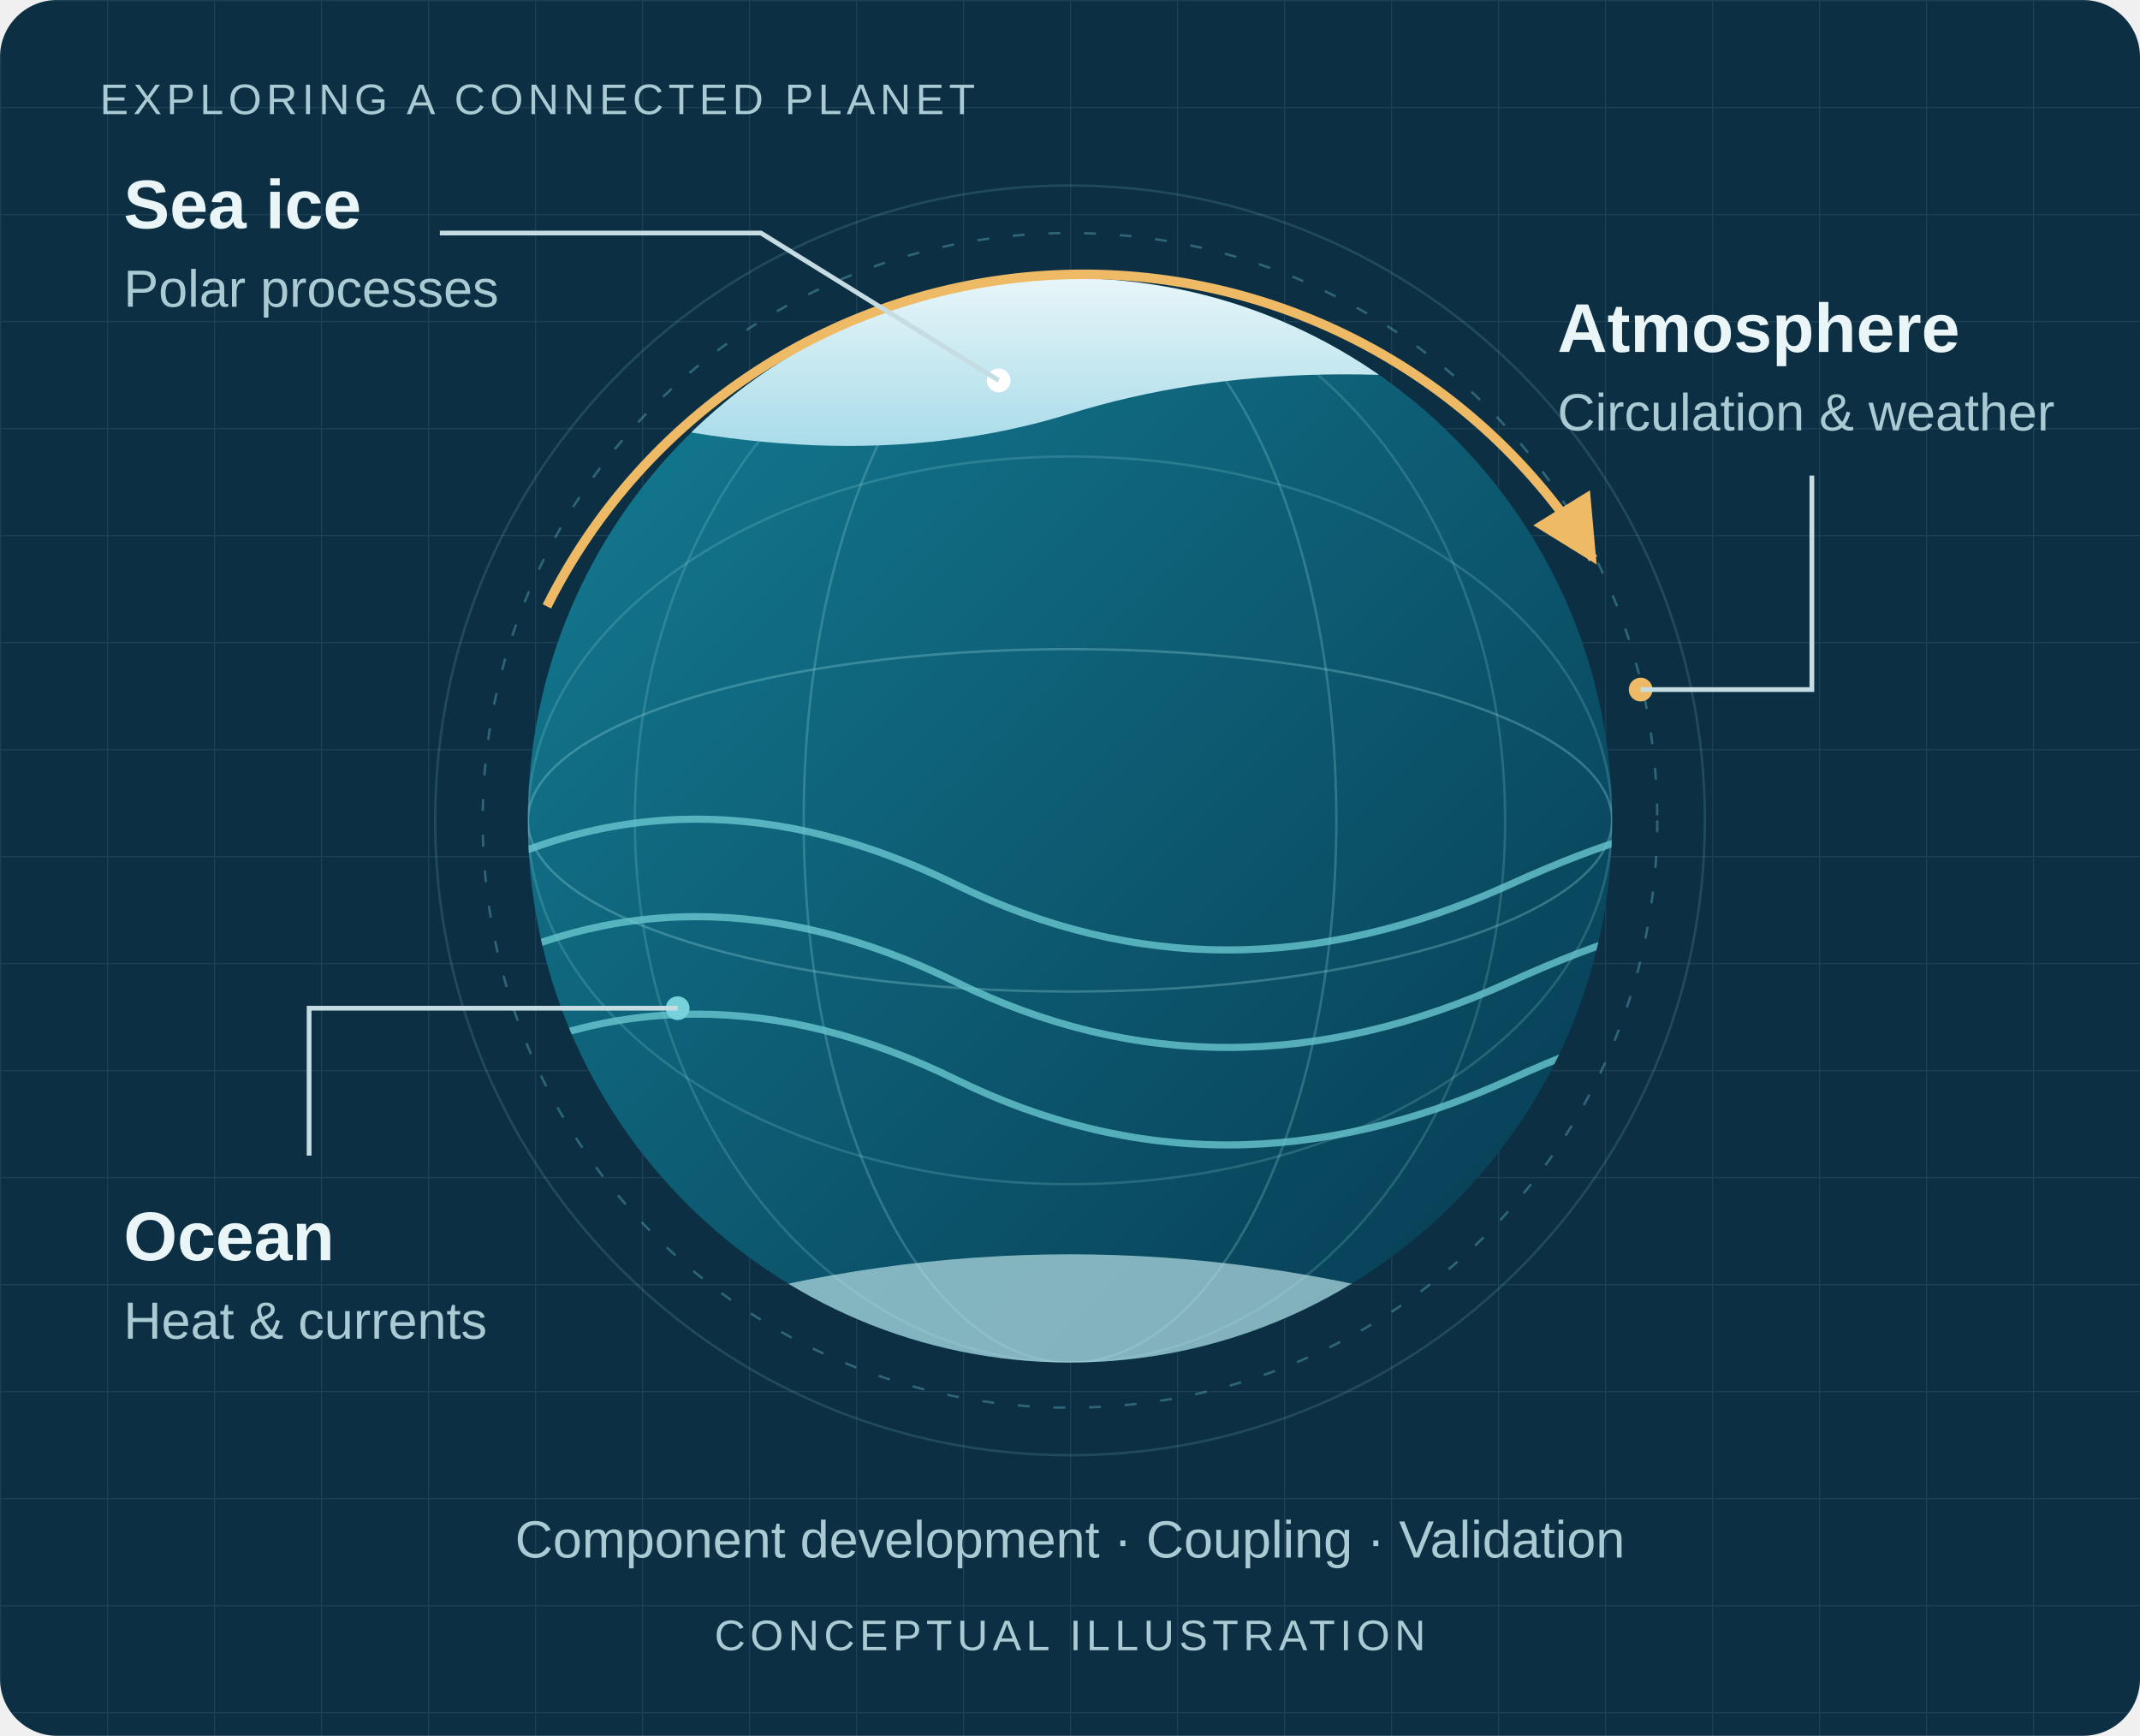
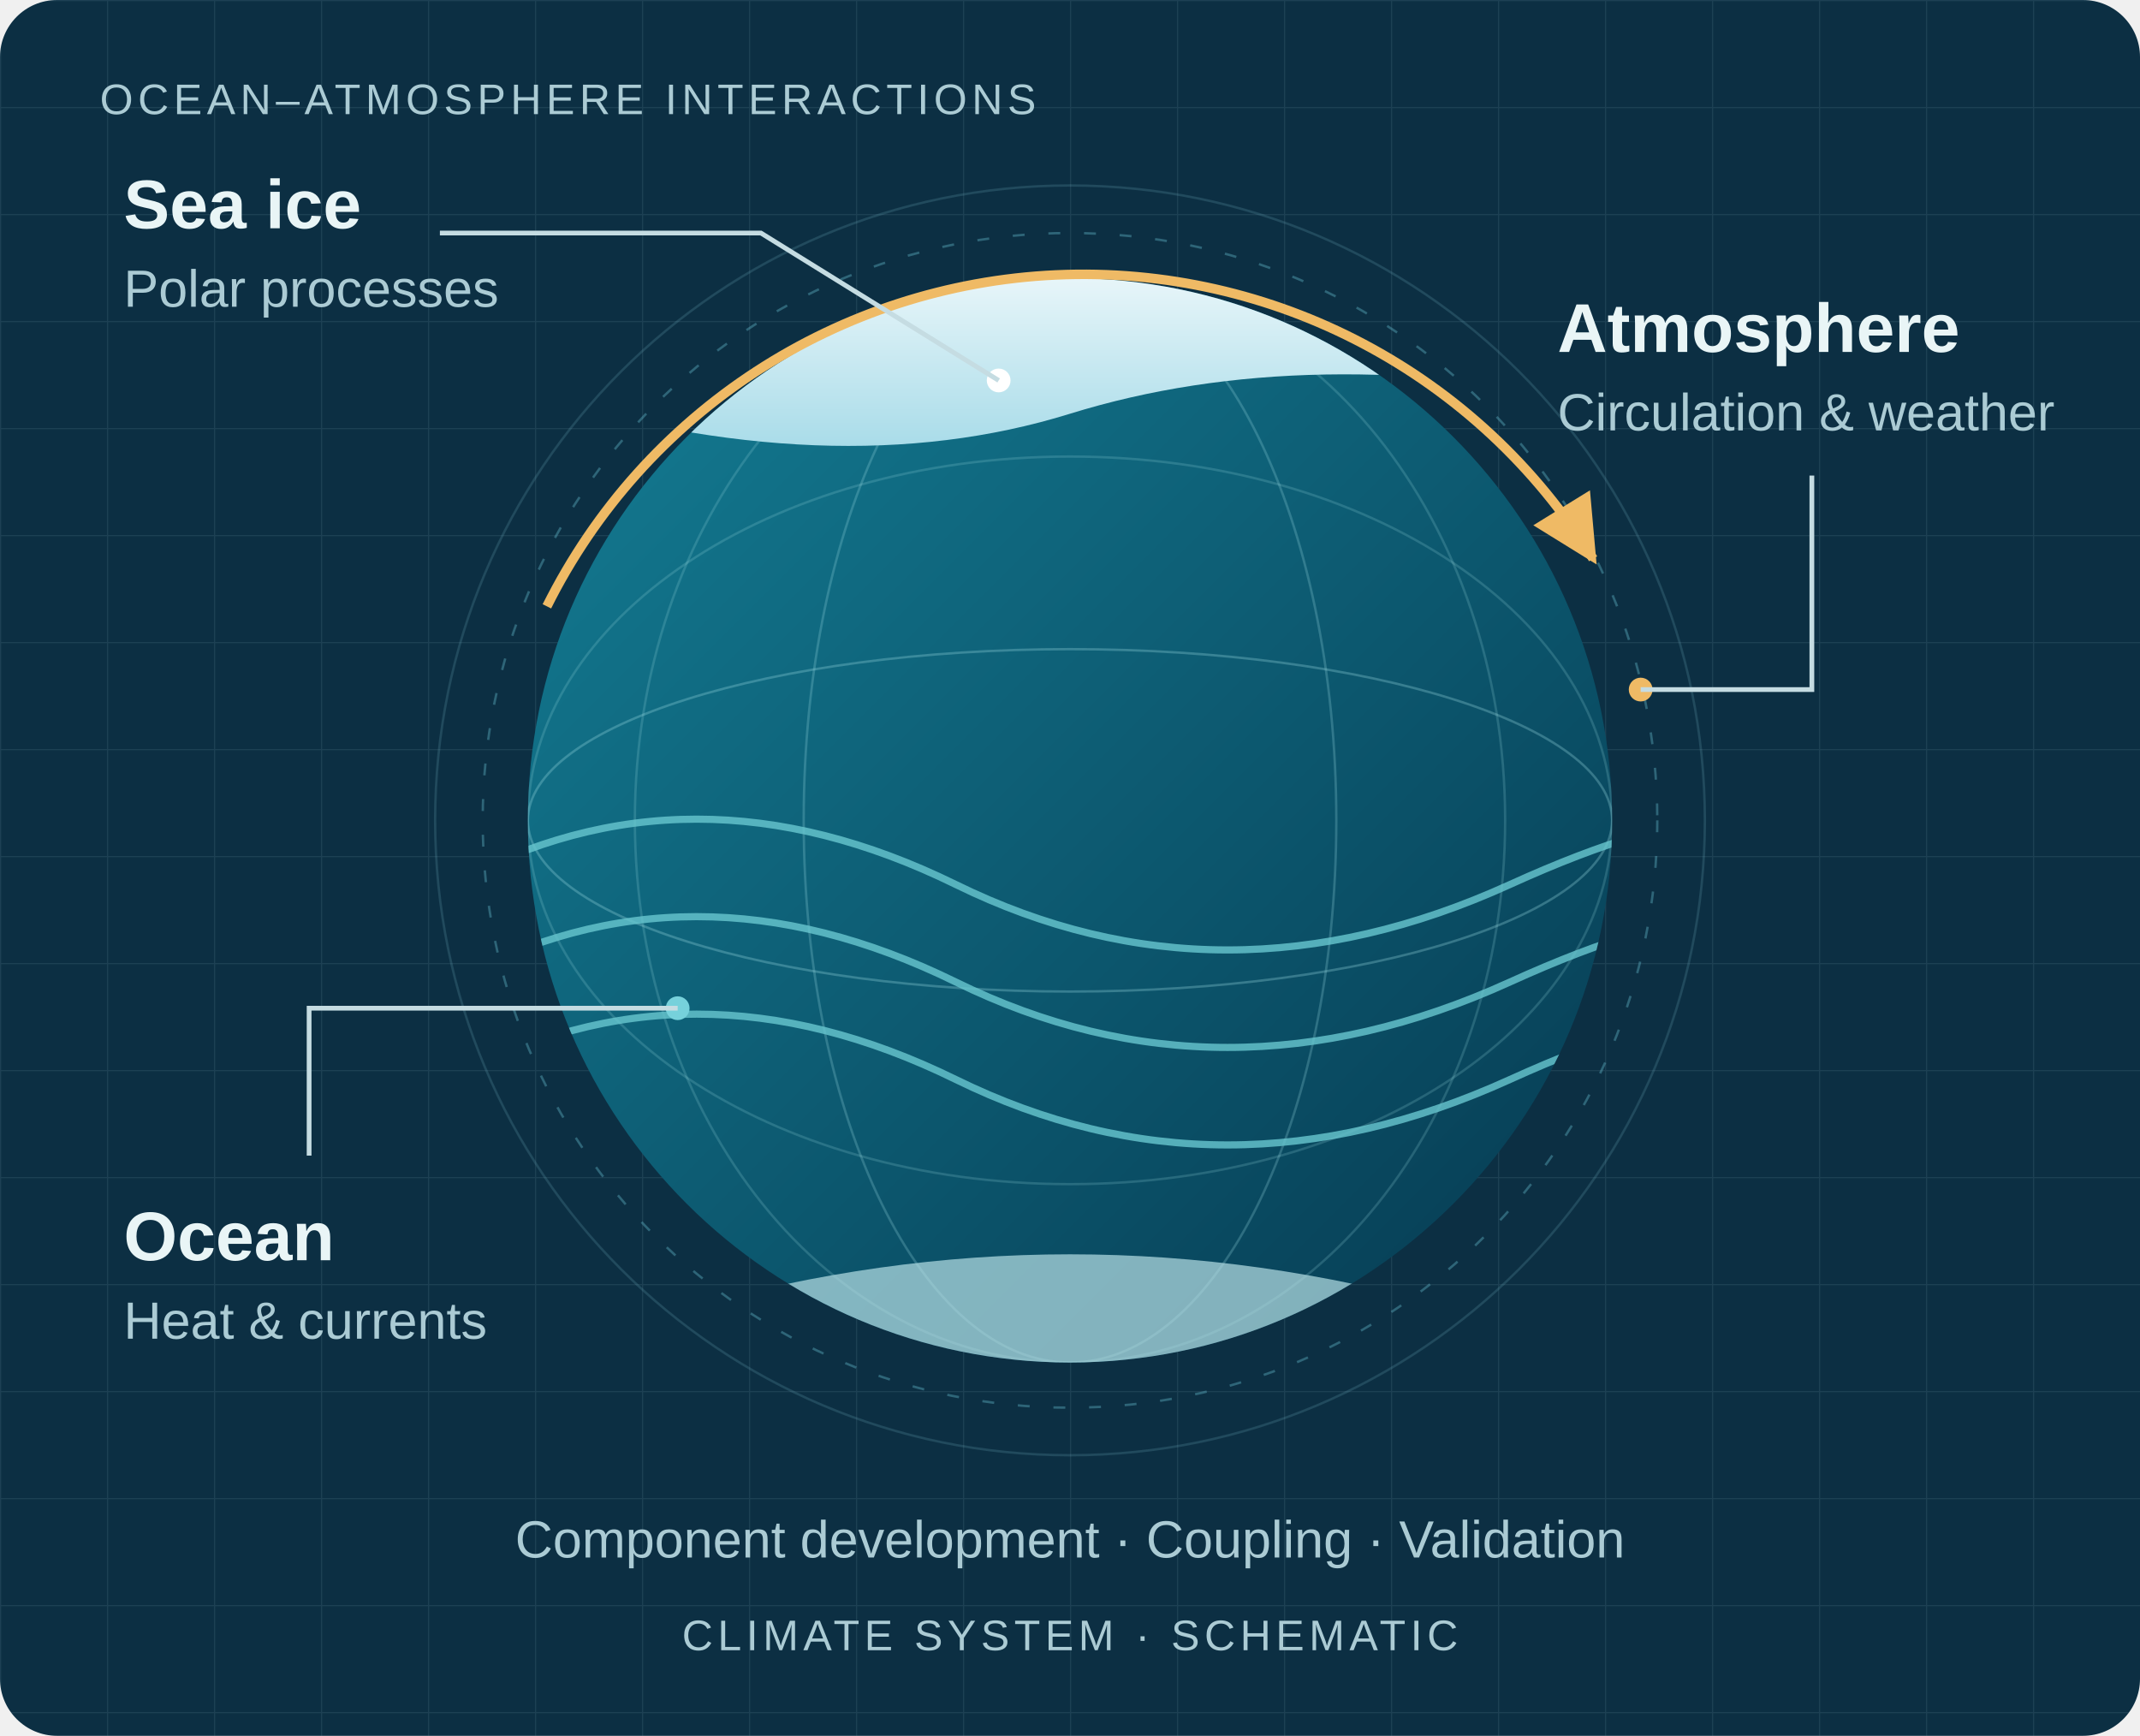
<svg xmlns="http://www.w3.org/2000/svg" width="900" height="730" viewBox="0 0 900 730" role="img" aria-labelledby="title desc">
  <defs>
    <linearGradient id="ocean" x1="0" y1="0" x2="1" y2="1">
      <stop stop-color="#147e95" />
      <stop offset="1" stop-color="#063950" />
    </linearGradient>
    <linearGradient id="ice" x2="0" y2="1">
      <stop stop-color="#ffffff" />
      <stop offset="1" stop-color="#a9dce9" />
    </linearGradient>
    <marker id="arrow" viewBox="0 0 10 10" refX="9" refY="5" markerWidth="8" markerHeight="8" orient="auto-start-reverse">
      <path d="M0 0L10 5L0 10Z" fill="#168c95" />
    </marker>
    <marker id="gold-arrow" viewBox="0 0 10 10" refX="9" refY="5" markerWidth="7" markerHeight="7" orient="auto-start-reverse">
      <path d="M0 0L10 5L0 10Z" fill="#efba65" />
    </marker>
    <pattern id="grid" width="45" height="45" patternUnits="userSpaceOnUse">
      <path d="M45 0H0V45" fill="none" stroke="#a4cfda" stroke-opacity=".11" />
    </pattern>
  </defs>
  <style>text{font-family:Arial,Helvetica,sans-serif;fill:#e9f5f6}.title{font-size:33px;font-weight:600}.label{font-size:29px;font-weight:600}.small{font-size:22px;fill:#abcbd4}.micro{font-size:18px;letter-spacing:2px;fill:#abcbd4}.line{fill:none;stroke:#168c95;stroke-width:4;marker-end:url(#arrow)}.node{fill:#fff;stroke:#c6dde3;stroke-width:2}</style>
  <rect width="900" height="730" rx="24" fill="#0c2f43" />
  <rect width="900" height="730" fill="url(#grid)" rx="24" />
-   <text class="micro" x="42" y="48">EXPLORING A CONNECTED PLANET</text>
+   <text class="micro" x="42" y="48">OCEAN–ATMOSPHERE INTERACTIONS</text>
  <defs>
    <clipPath id="sphere">
      <circle cx="450" cy="345" r="228" />
    </clipPath>
  </defs>
  <circle cx="450" cy="345" r="267" fill="none" stroke="#77b8c7" stroke-opacity=".2" />
  <circle cx="450" cy="345" r="247" fill="none" stroke="#63b8c8" stroke-opacity=".4" stroke-dasharray="5 10" />
  <circle cx="450" cy="345" r="228" fill="url(#ocean)" />
  <g clip-path="url(#sphere)">
    <ellipse cx="450" cy="345" rx="112" ry="228" fill="none" stroke="#9ddce4" stroke-opacity=".25" />
    <ellipse cx="450" cy="345" rx="183" ry="228" fill="none" stroke="#9ddce4" stroke-opacity=".2" />
    <ellipse cx="450" cy="345" rx="228" ry="72" fill="none" stroke="#9ddce4" stroke-opacity=".3" />
    <ellipse cx="450" cy="345" rx="228" ry="153" fill="none" stroke="#9ddce4" stroke-opacity=".2" />
    <path d="M220 165Q350 205 450 174T680 170L660 90H240Z" fill="url(#ice)" />
    <path d="M190 372Q290 317 402 372T635 372T770 372M190 413Q290 358 402 413T635 413T770 413M190 454Q290 399 402 454T635 454T770 454" fill="none" stroke="#68c7cf" stroke-width="3" opacity=".8" />
    <path d="M290 550Q450 505 610 550L600 620H300Z" fill="#b6dfe6" opacity=".7" />
  </g>
  <path d="M230 255A252 252 0 0 1 670 235" stroke="#efba65" stroke-width="4" fill="none" marker-end="url(#gold-arrow)" />
  <circle cx="690" cy="290" r="5" fill="#efba65" />
  <path d="M690 290H762V200" stroke="#c5dce2" stroke-width="2" fill="none" />
  <text class="label" x="655" y="148">Atmosphere</text>
  <text class="small" x="655" y="181">Circulation &amp; weather</text>
  <circle cx="285" cy="424" r="5" fill="#76d1db" />
  <path d="M285 424H130V486" stroke="#c5dce2" stroke-width="2" fill="none" />
  <text class="label" x="52" y="530">Ocean</text>
  <text class="small" x="52" y="563">Heat &amp; currents</text>
  <circle cx="420" cy="160" r="5" fill="#fff" />
  <path d="M420 160L320 98H185" stroke="#c5dce2" stroke-width="2" fill="none" />
  <text class="label" x="52" y="96">Sea ice</text>
  <text class="small" x="52" y="129">Polar processes</text>
  <text class="small" text-anchor="middle" x="450" y="655">Component development · Coupling · Validation</text>
-   <text class="micro" text-anchor="middle" x="450" y="694">CONCEPTUAL ILLUSTRATION</text>
+   <text class="micro" text-anchor="middle" x="450" y="694">CLIMATE SYSTEM · SCHEMATIC</text>
</svg>
